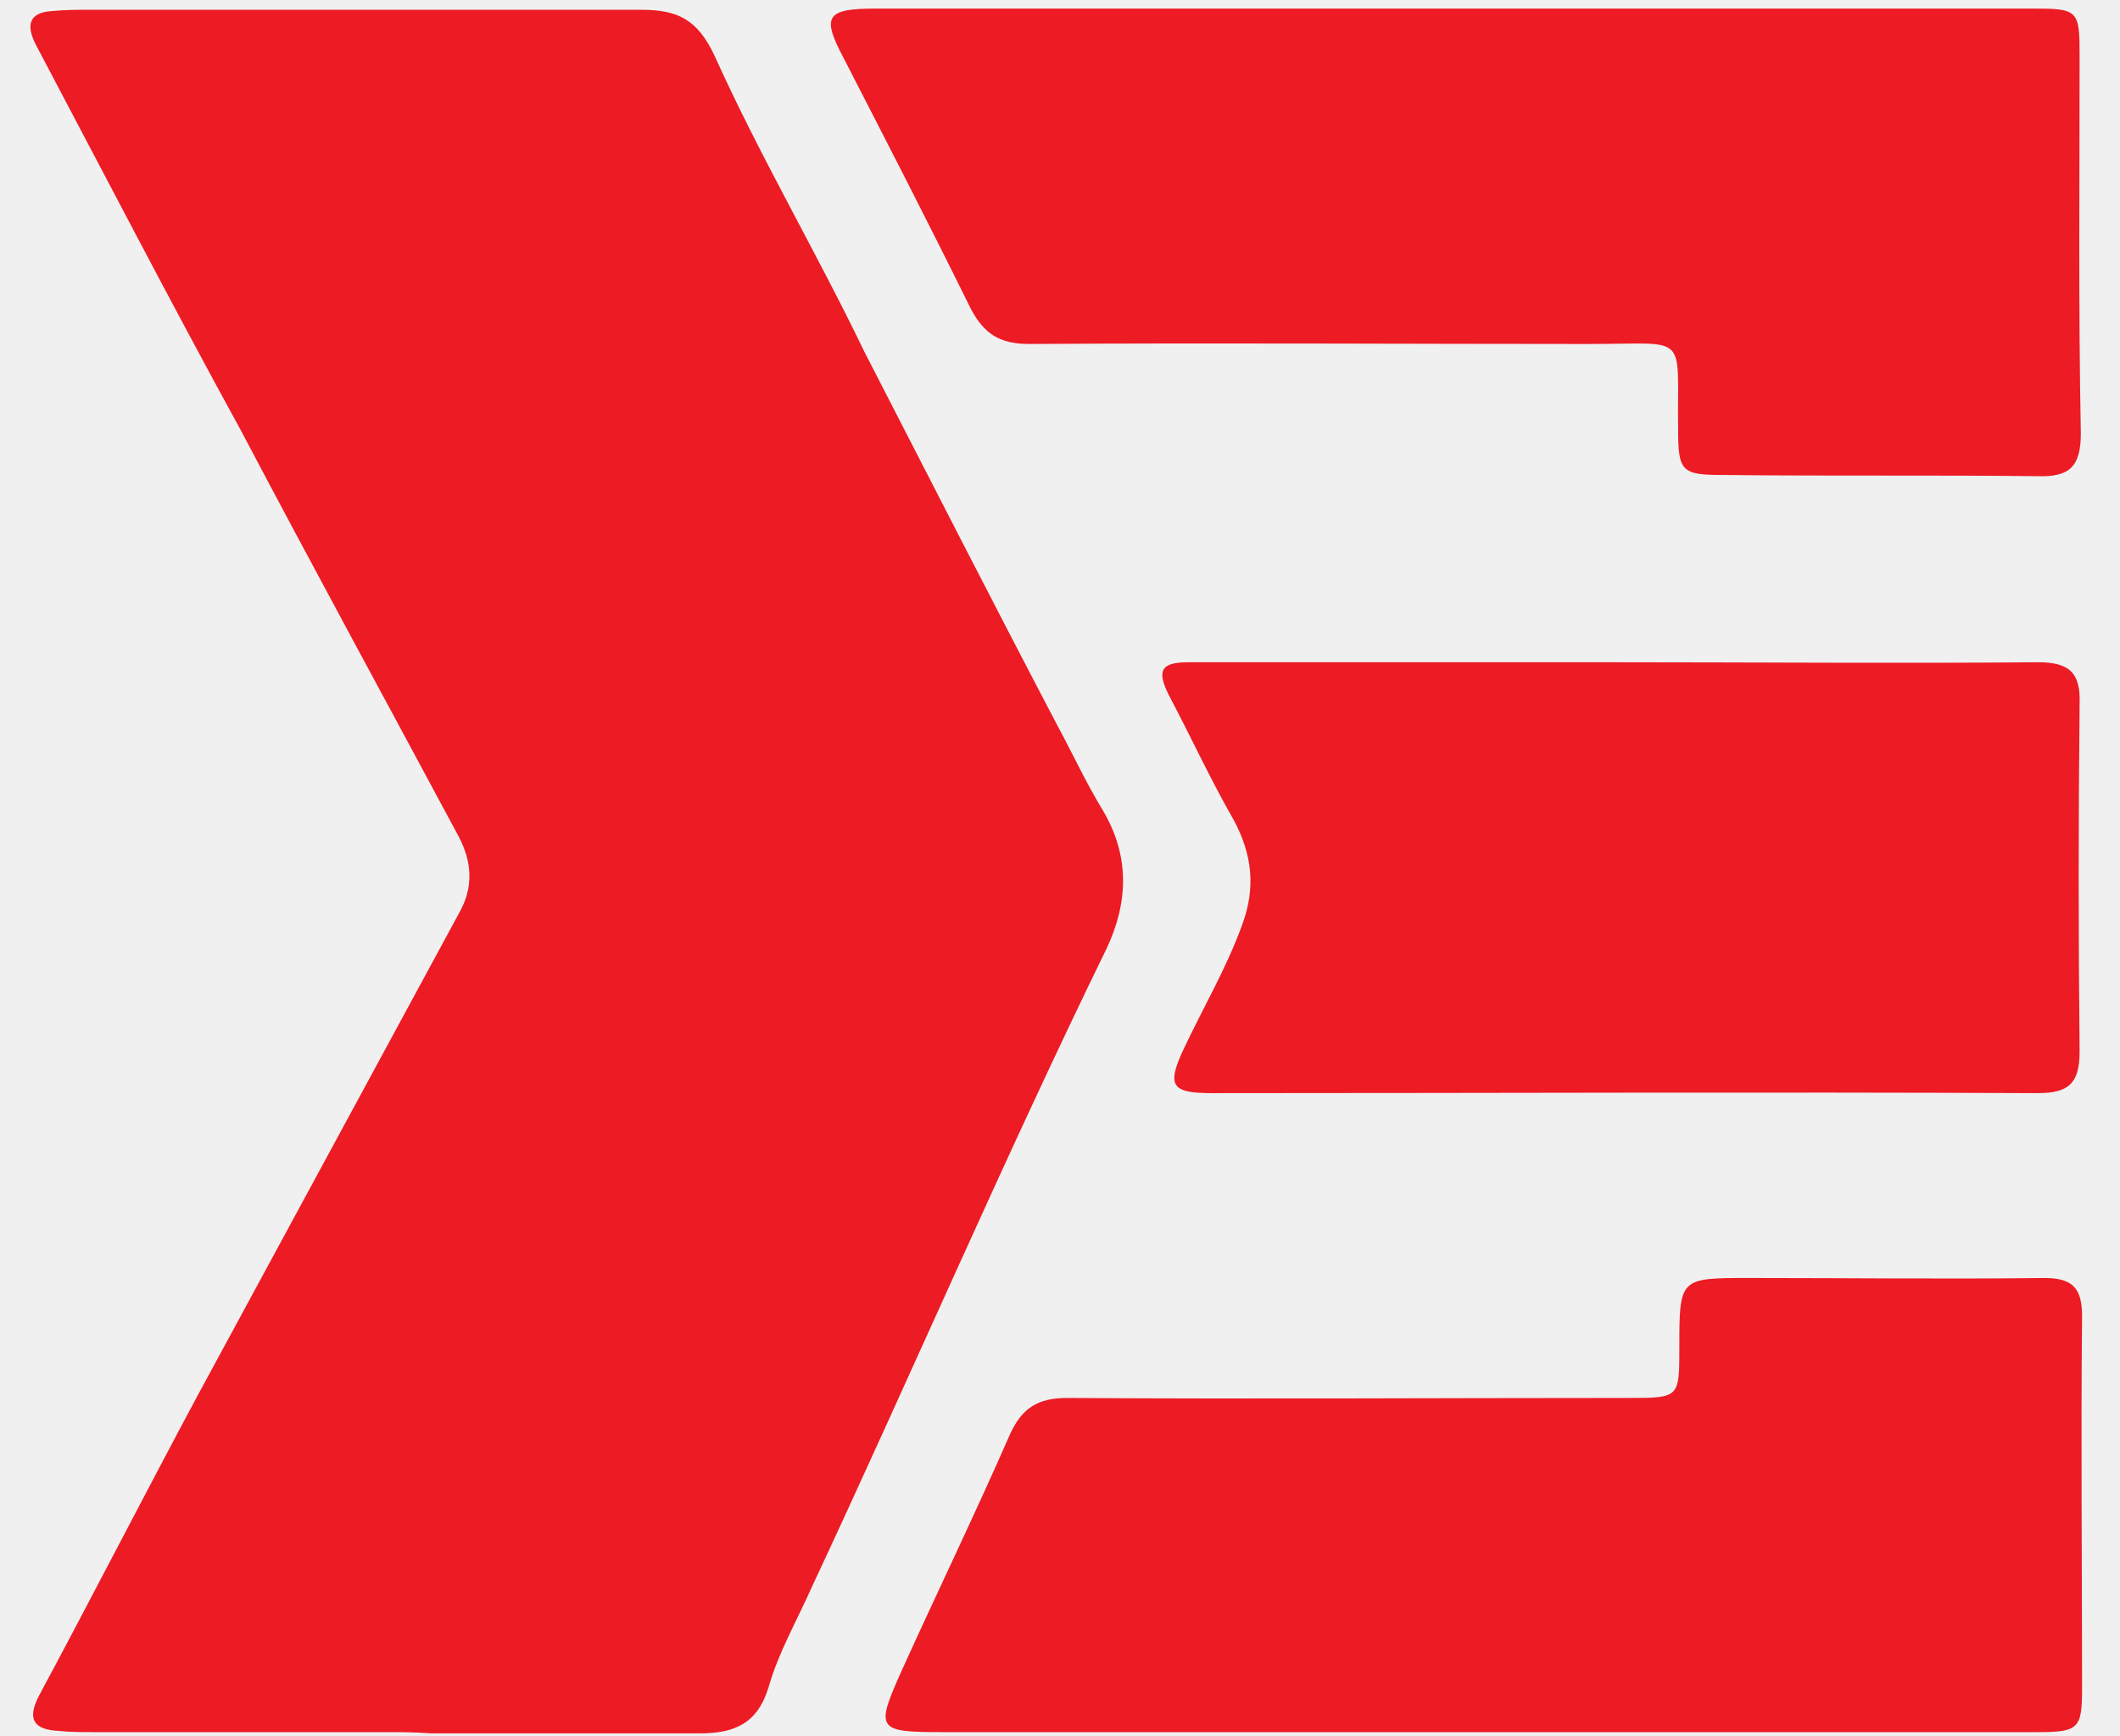
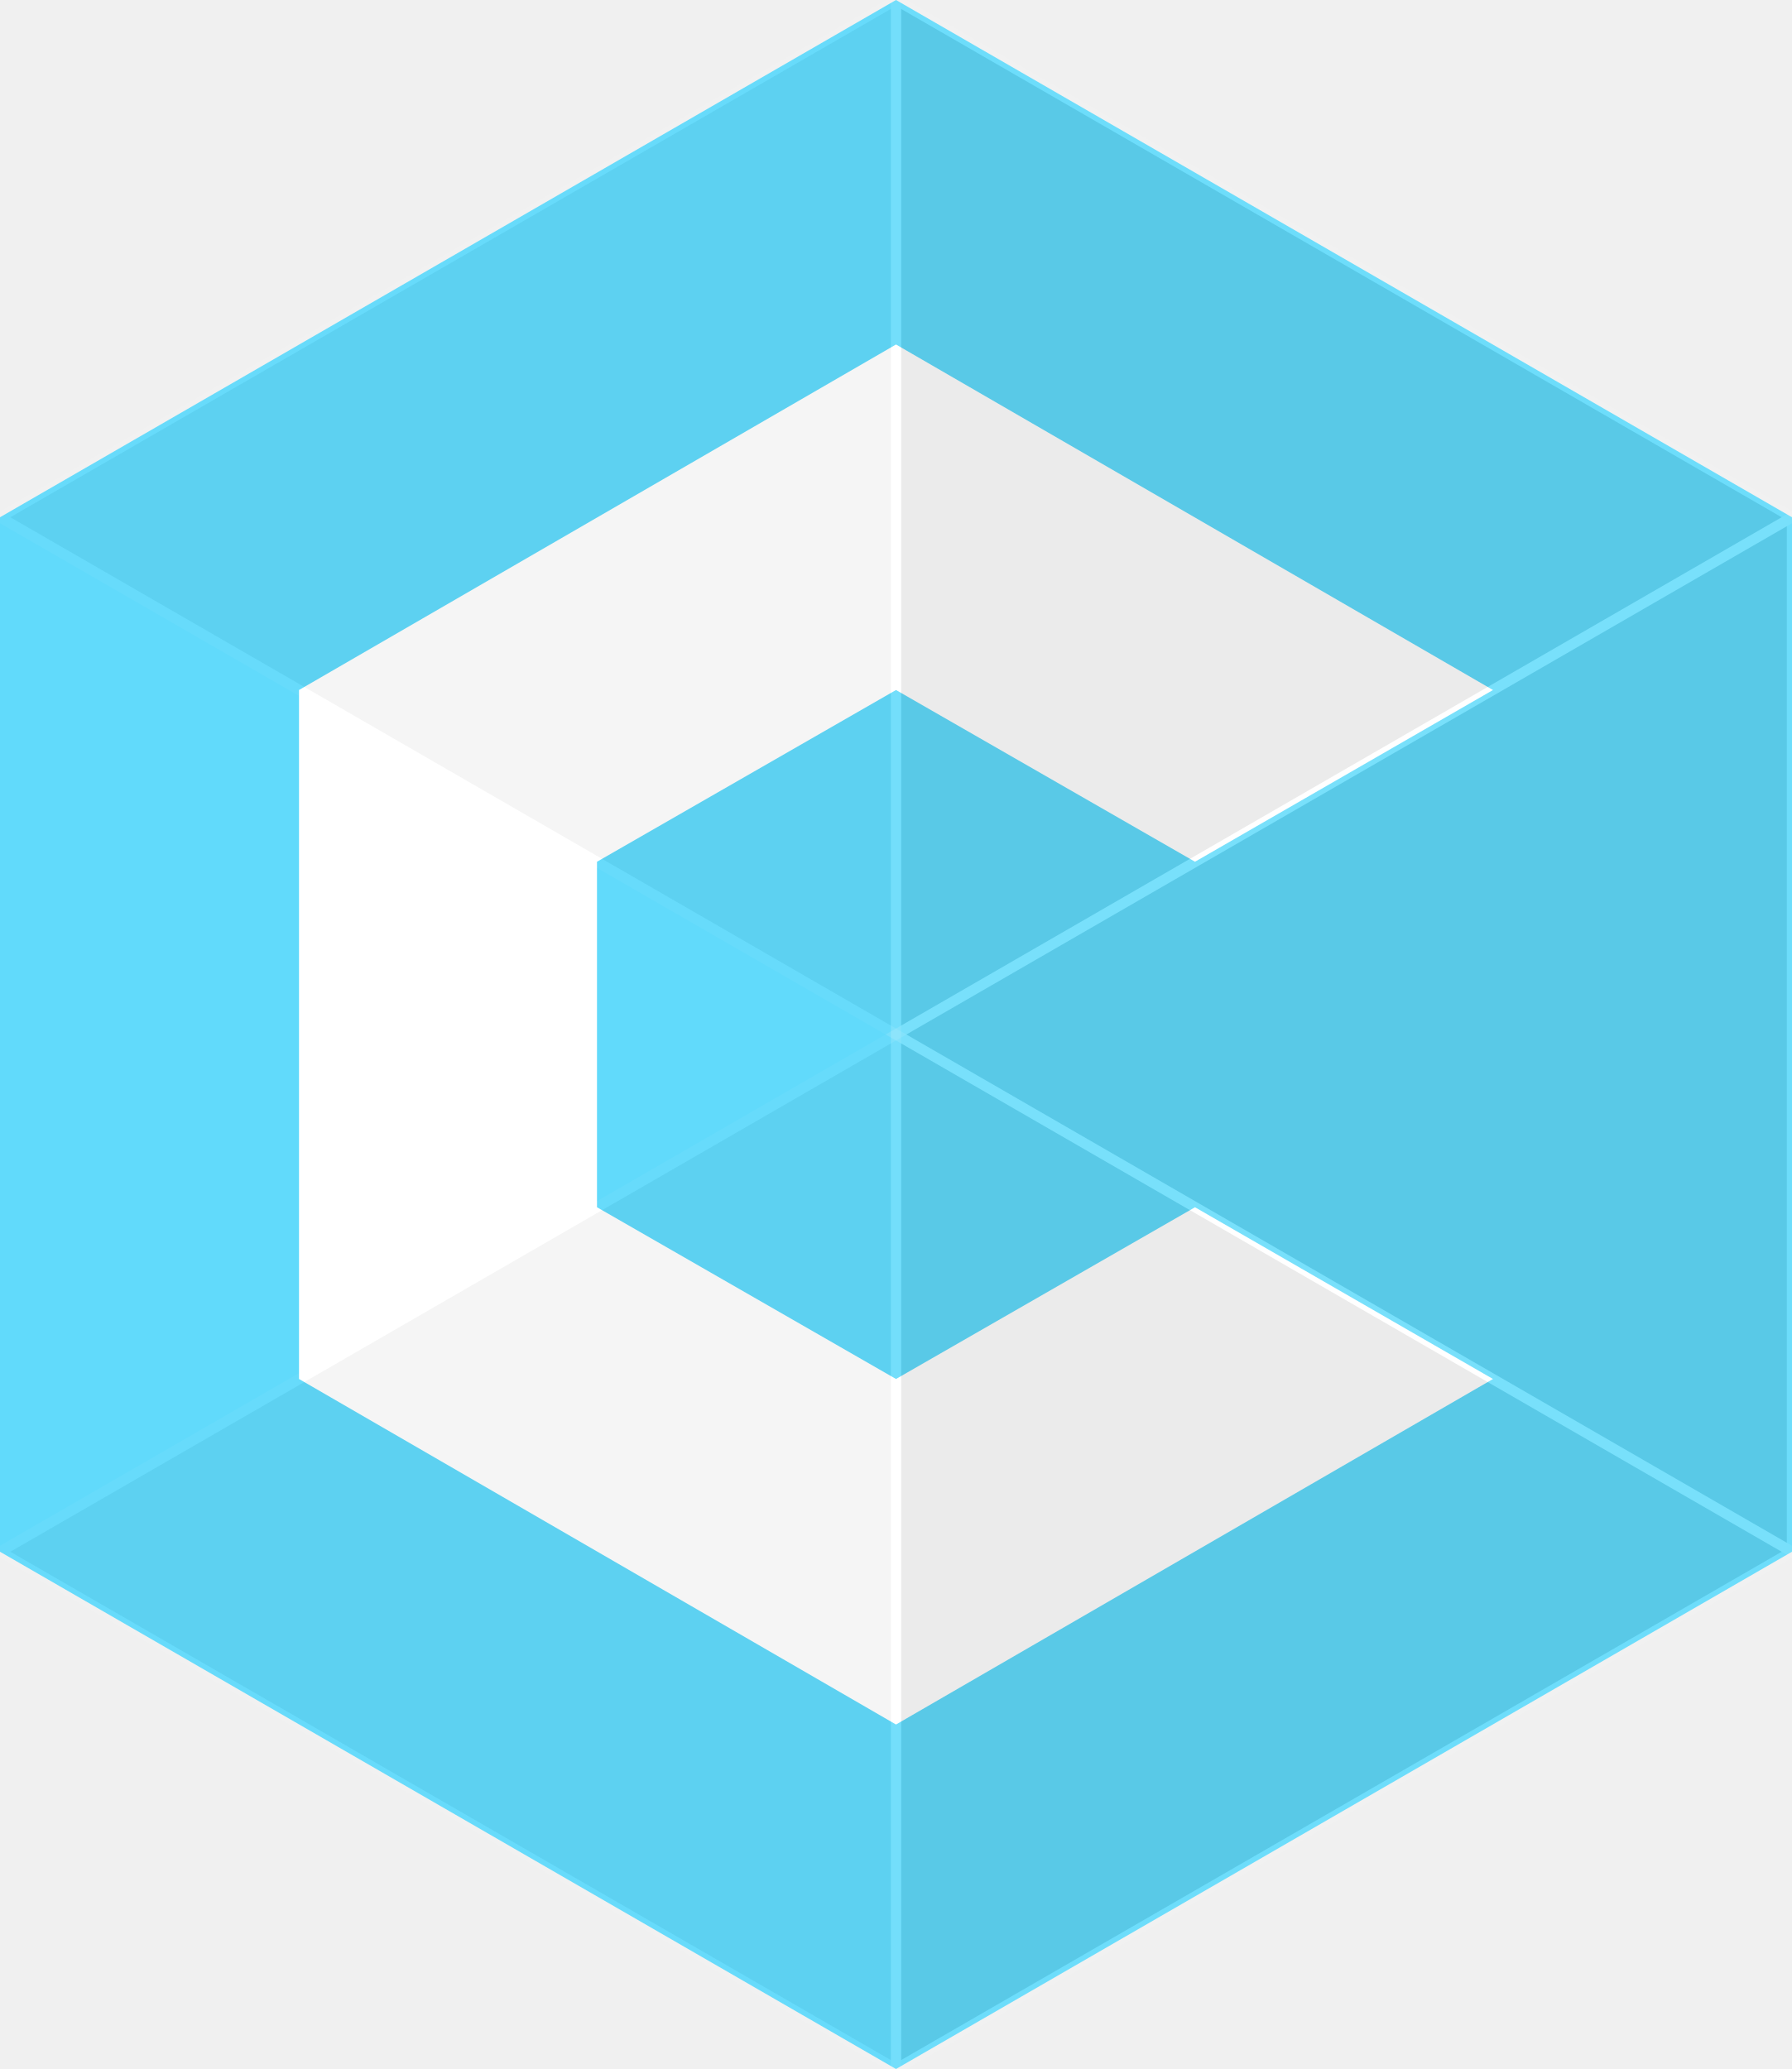
- <svg xmlns="http://www.w3.org/2000/svg" version="1.1" id="Warstwa_1" x="0px" y="0px" viewBox="0 0 173.2 141.8" style="enable-background:new 0 0 173.2 141.8;" xml:space="preserve">
-   <style type="text/css">
- 	.st0{fill:#ED1B24;}
- </style>
-   <g>
-     <path class="st0" d="M31.5,141.5c-7.9,0-15.9,0-23.8,0c-1,0-2,0-2.9-0.1c-2.1-0.1-2.6-1-1.6-2.9c4.4-8.2,8.6-16.4,13-24.6   c7.1-13.1,14.2-26.2,21.3-39.3c1.2-2.1,1.1-4.2-0.1-6.4c-5.9-11-11.9-22-17.7-33C14,24.8,8.5,14.2,2.9,3.6C2.1,2,2.4,1,4.3,0.9   c1-0.1,2-0.1,2.9-0.1c15.1,0,30.2,0,45.2,0c3,0,4.6,0.8,6,3.8c3.7,8.2,8.3,16,12.2,24.1C75.8,38.8,81,49,86.3,59.1   c1.3,2.4,2.4,4.8,3.8,7.1c2.2,3.7,2.1,7.5,0.3,11.3c-8.4,17.2-16,34.9-24.1,52.2c-1.2,2.7-2.7,5.3-3.5,8.1c-0.9,3-2.8,3.8-5.6,3.8   c-7.3,0-14.6,0-22,0C33.9,141.5,32.7,141.5,31.5,141.5z" />
-     <path class="st0" d="M118.9,0.7c15.7,0,31.4,0,47.1,0c3.8,0,3.9,0.1,3.9,3.9c0,10.3-0.1,20.5,0.1,30.8c0,2.7-0.9,3.6-3.6,3.5   c-8.6-0.1-17.1,0-25.7-0.1c-3.3,0-3.6-0.3-3.6-3.7c-0.1-8,1-7-7.2-7c-15.3,0-30.5-0.1-45.8,0c-2.4,0-3.7-0.8-4.8-2.9   c-3.4-6.9-6.9-13.7-10.4-20.5c-1.8-3.4-1.4-4,2.7-4C87.4,0.7,103.1,0.7,118.9,0.7z" />
-     <path class="st0" d="M121.2,141.5c-14.7,0-29.4,0-44.2,0c-5.4,0-5.5-0.2-3.3-5.1c2.9-6.4,6-12.8,8.8-19.2c1-2.2,2.3-3,4.7-3   c15.3,0.1,30.5,0,45.8,0c4.2,0,4.2,0,4.2-4.1c0-5.7,0-5.7,5.7-5.7c8,0,16.1,0.1,24.1,0c2.3,0,3.1,0.8,3.1,3.1   c-0.1,10.2,0,20.3,0,30.5c0,3.2-0.3,3.5-3.6,3.5C151.3,141.5,136.2,141.5,121.2,141.5z" />
-     <path class="st0" d="M132,54.1c11.5,0,23,0.1,34.5,0c2.5,0,3.5,0.8,3.4,3.4c-0.1,9.5-0.1,18.9,0,28.4c0,2.6-0.9,3.4-3.4,3.4   c-22.5-0.1-45,0-67.5,0c-3.3,0-3.7-0.6-2.3-3.6c1.6-3.4,3.5-6.6,4.8-10.2c1.1-3,0.8-5.7-0.7-8.5c-1.9-3.3-3.5-6.8-5.3-10.2   c-1-2-0.7-2.7,1.6-2.7C108.8,54.1,120.4,54.1,132,54.1C132,54.1,132,54.1,132,54.1z" />
-   </g>
+ <svg xmlns="http://www.w3.org/2000/svg" version="1.1" id="Warstwa_1" x="0px" y="0px" width="173.2px" height="200px" viewBox="0 0 173.2 200" enable-background="new 0 0 173.2 200" xml:space="preserve">
+   <polygon fill="#61DAFB" points="0,150 0,50 86.6,0 173.2,50 173.2,150 86.6,200 " />
+   <polygon fill="#FFFFFF" points="86.6,133.3 57.7,116.7 57.7,83.3 86.6,66.7 115.5,83.3 144.3,66.7 86.6,33.3 28.9,66.7 28.9,133.3   86.6,166.7 144.3,133.3 115.5,116.7 " />
+   <polygon opacity="0.04" stroke="#FFFFFF" stroke-miterlimit="10" enable-background="new    " points="0,50 86.6,100 86.6,0 " />
+   <polygon opacity="0.04" stroke="#FFFFFF" stroke-miterlimit="10" enable-background="new    " points="0,150 86.6,200 86.6,100 " />
+   <polygon opacity="0.08" stroke="#FFFFFF" stroke-miterlimit="10" enable-background="new    " points="86.6,100 173.2,150 173.2,50   " />
+   <polygon fill-opacity="0" points="86.6,100 0,50 0,150 " />
+   <polygon opacity="0.08" stroke="#FFFFFF" stroke-miterlimit="10" enable-background="new    " points="173.2,150 86.6,100 86.6,200   " />
+   <polygon opacity="0.08" stroke="#FFFFFF" stroke-miterlimit="10" enable-background="new    " points="173.2,50 86.6,0 86.6,100 " />
</svg>
